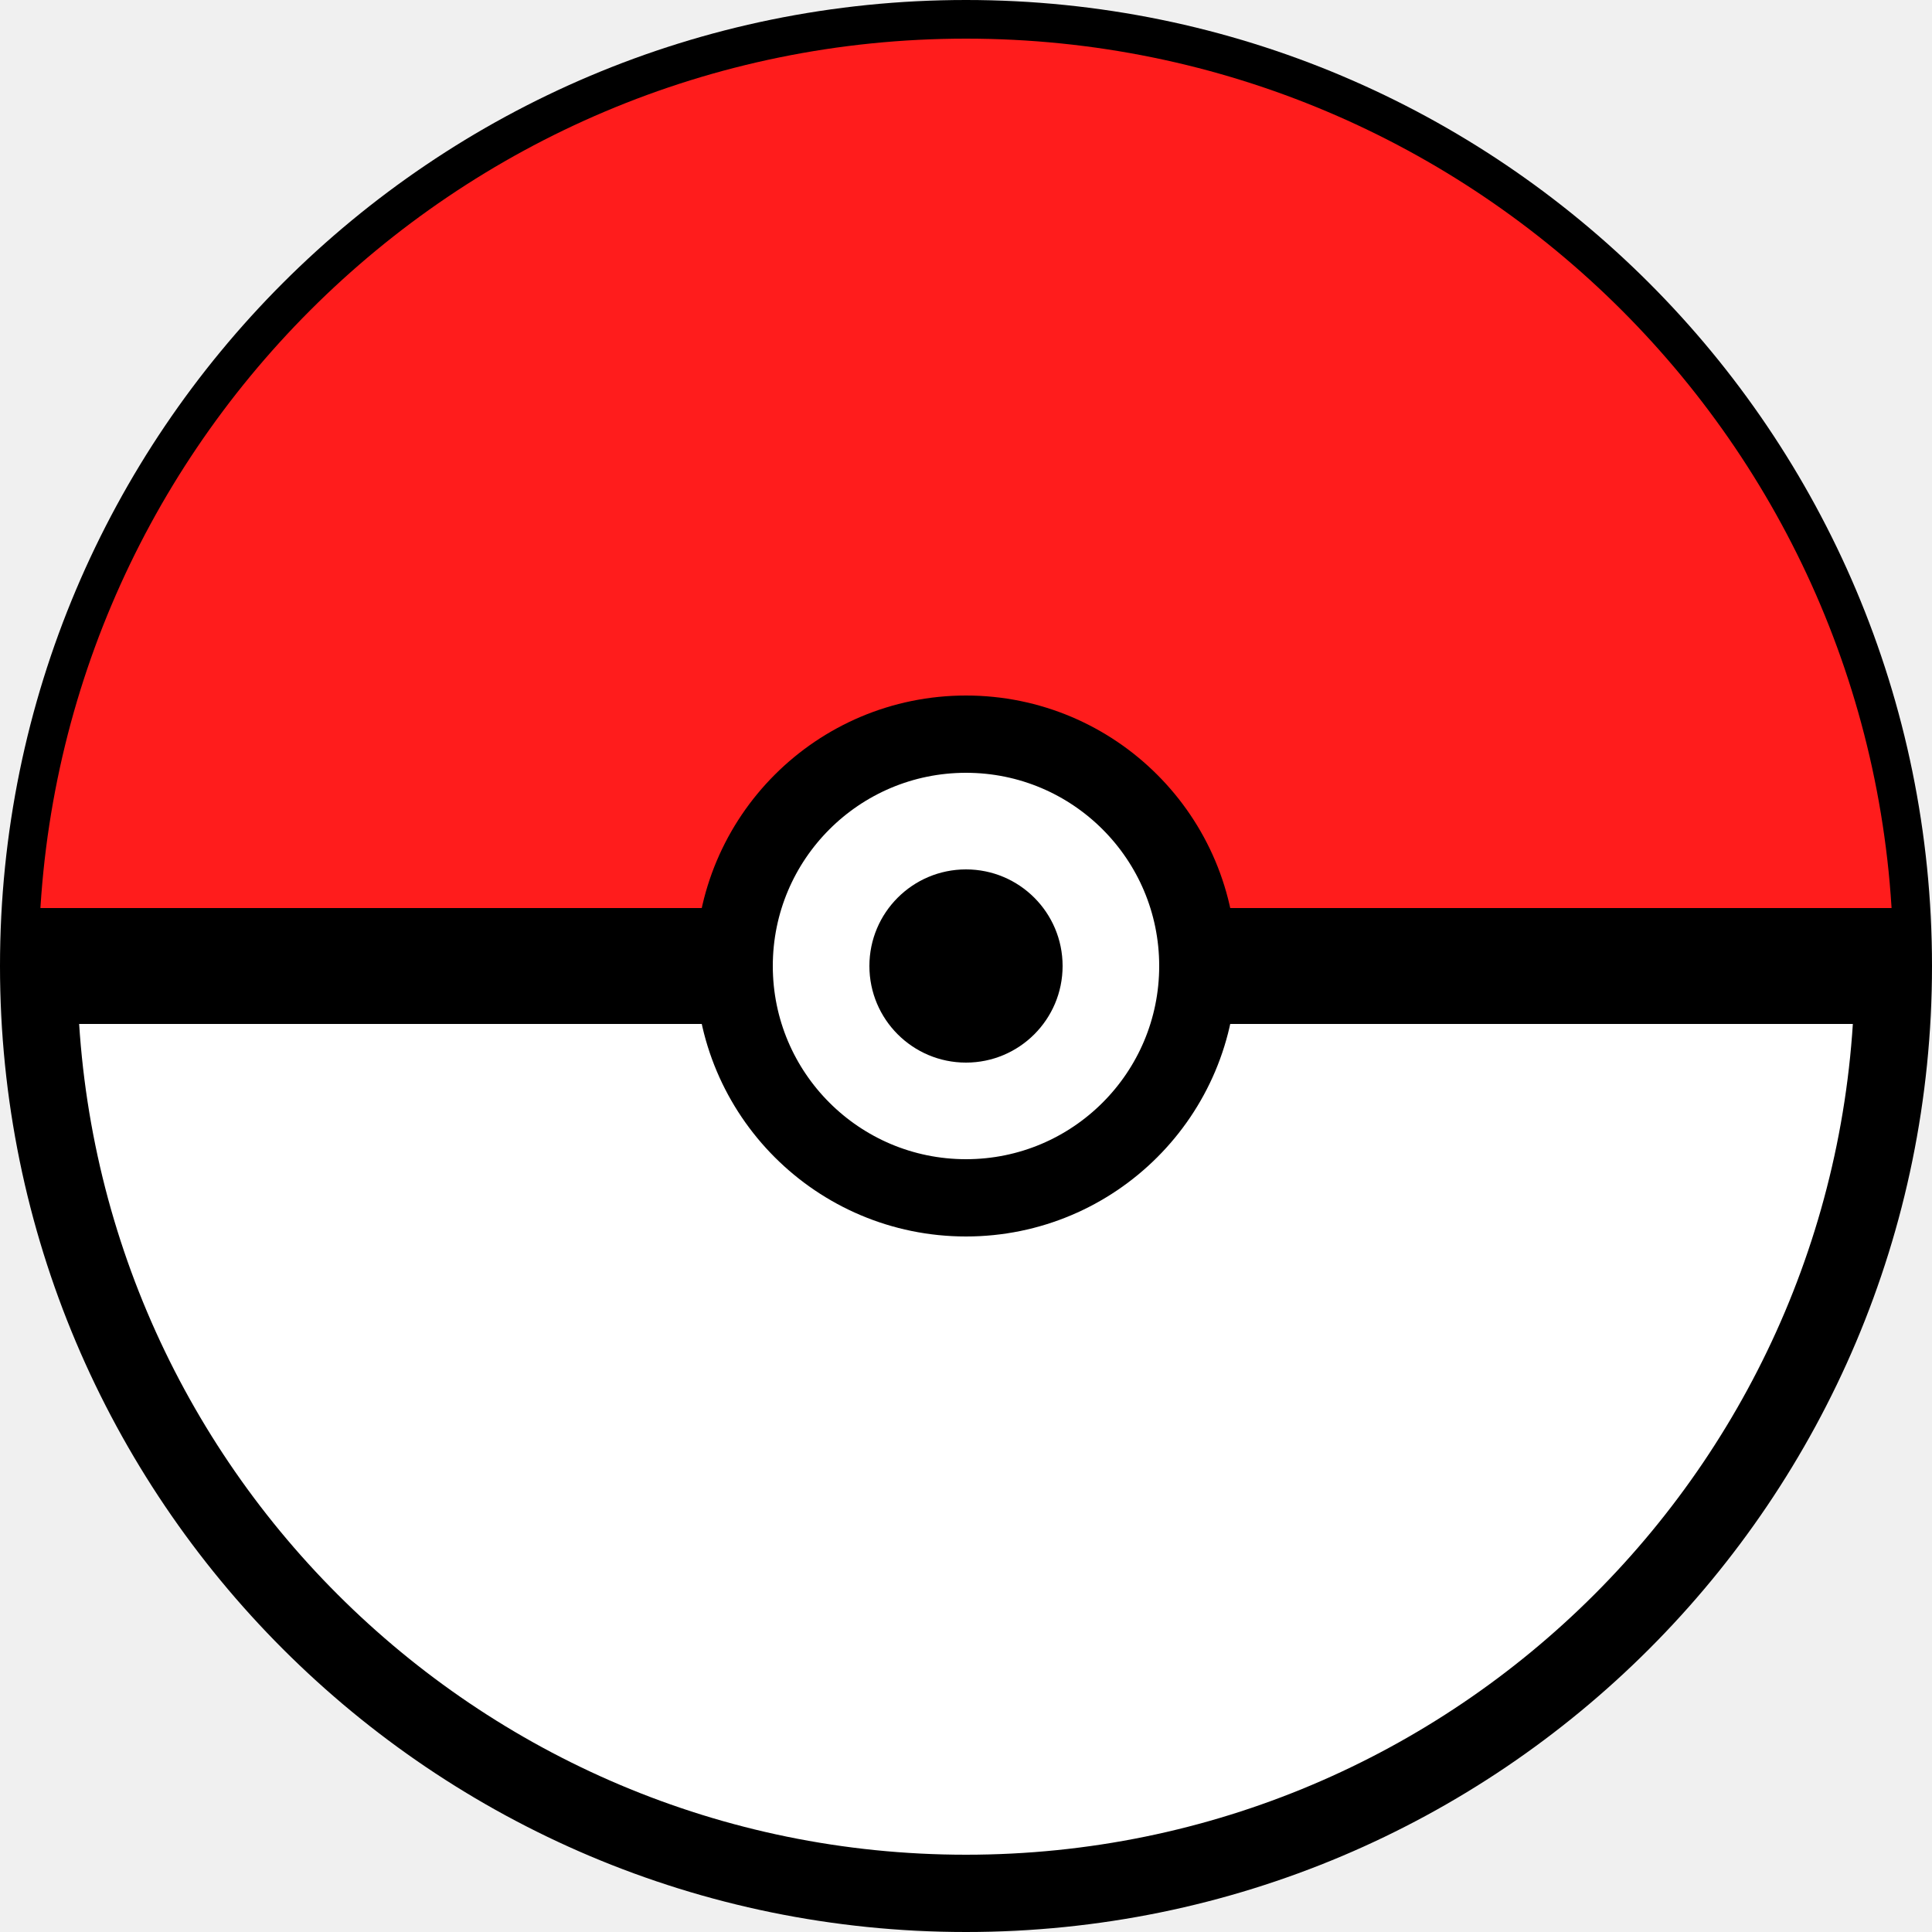
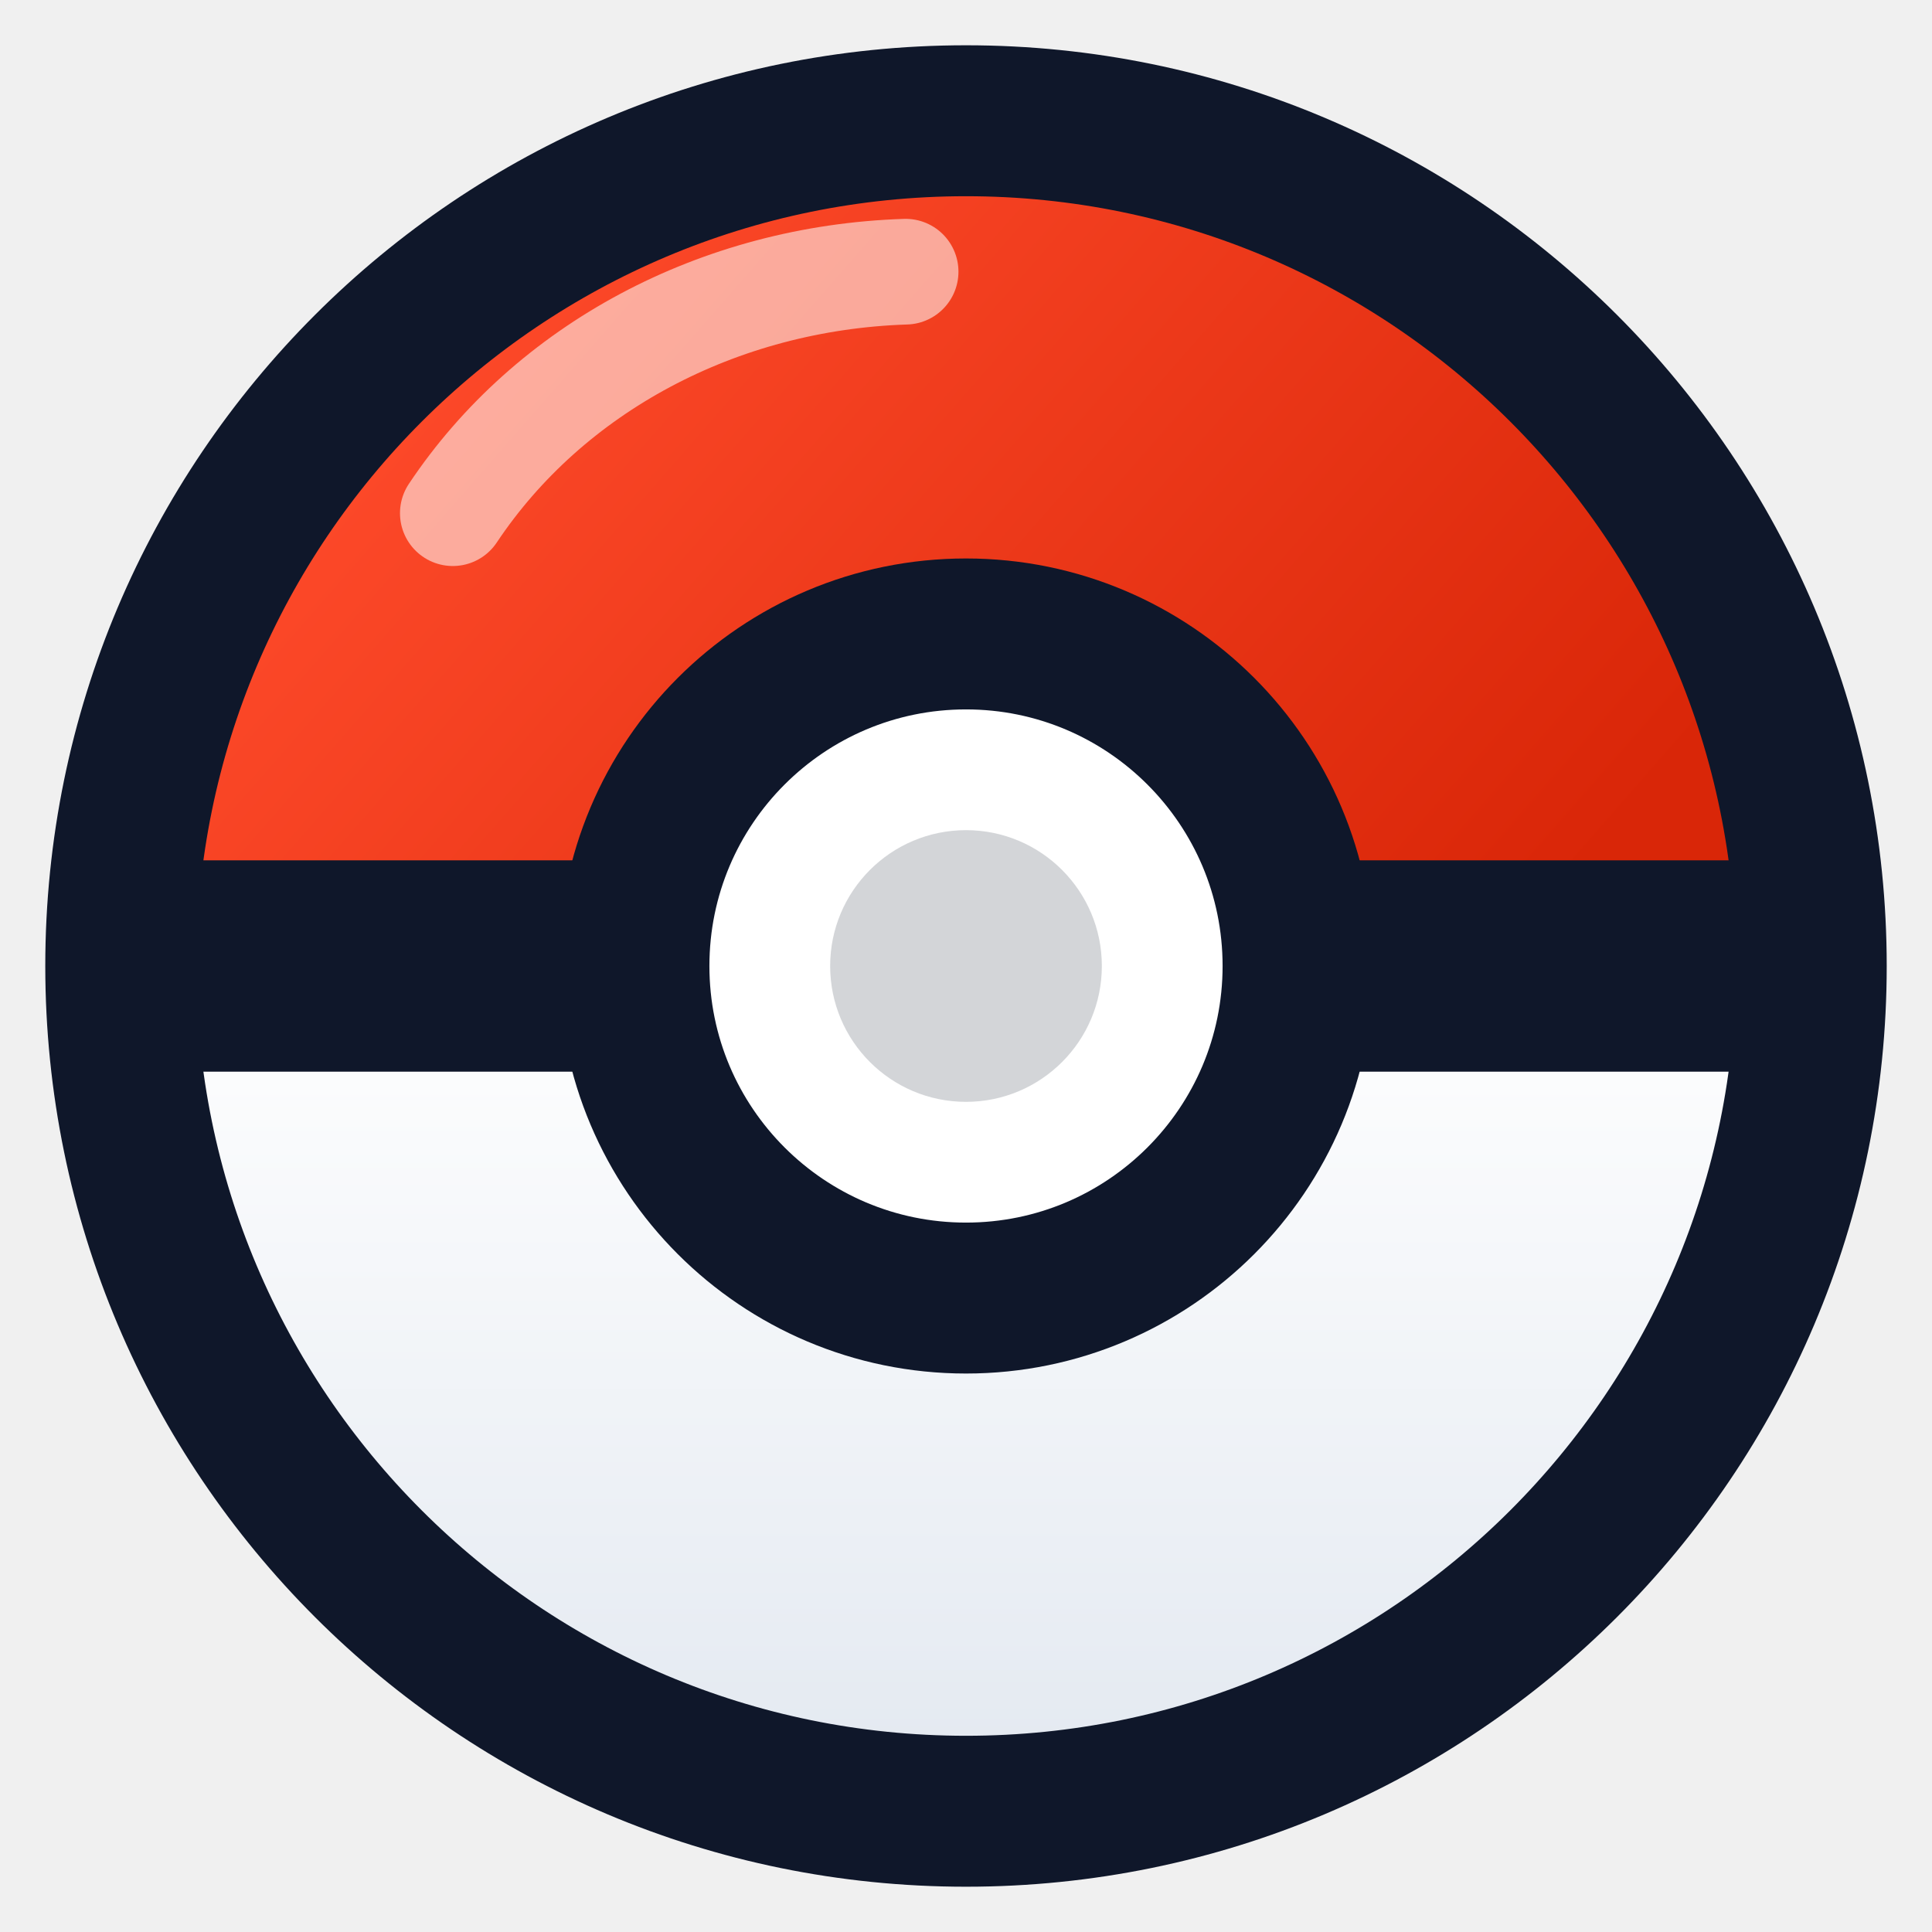
- <svg xmlns="http://www.w3.org/2000/svg" viewBox="0 0 100 100">
-   <circle cx="50" cy="50" r="48" fill="#ffffff" stroke="#000000" stroke-width="4" />
-   <path d="M2,50 A48,48 0 0,1 98,50 L50,50 Z" fill="#ff1c1c" />
-   <rect x="2" y="47" width="96" height="6" fill="#000000" />
-   <circle cx="50" cy="50" r="12" fill="#ffffff" stroke="#000000" stroke-width="4" />
-   <circle cx="50" cy="50" r="5" fill="#000000" />
+ <svg xmlns="http://www.w3.org/2000/svg" viewBox="0 0 64 64" fill="none">
+   <defs>
+     <linearGradient id="topDome" x1="16" y1="6" x2="48" y2="34" gradientUnits="userSpaceOnUse">
+       <stop offset="0%" stop-color="#FF4B2B" />
+       <stop offset="100%" stop-color="#D92608" />
+     </linearGradient>
+     <linearGradient id="bottomDome" x1="32" y1="32" x2="32" y2="60" gradientUnits="userSpaceOnUse">
+       <stop offset="0%" stop-color="#FFFFFF" />
+       <stop offset="100%" stop-color="#E2E8F0" />
+     </linearGradient>
+     <clipPath id="ballClip">
+       <circle cx="32" cy="32" r="28" />
+     </clipPath>
+   </defs>
+   <g clip-path="url(#ballClip)">
+     <rect x="0" y="32" width="64" height="32" fill="url(#bottomDome)" />
+     <rect x="0" y="0" width="64" height="32" fill="url(#topDome)" />
+     <path d="M15 17C18.2 12.2 23.8 9.2 30 9" stroke="#FFFFFF" stroke-width="3.5" stroke-linecap="round" stroke-opacity="0.55" />
+     <rect x="0" y="28.5" width="64" height="7" fill="#0F172A" />
+   </g>
+   <circle cx="32" cy="32" r="28" stroke="#0F172A" stroke-width="5" />
+   <circle cx="32" cy="32" r="11" fill="#FFFFFF" stroke="#0F172A" stroke-width="5" />
+   <circle cx="32" cy="32" r="4.5" fill="#0F172A" fill-opacity="0.18" />
</svg>
